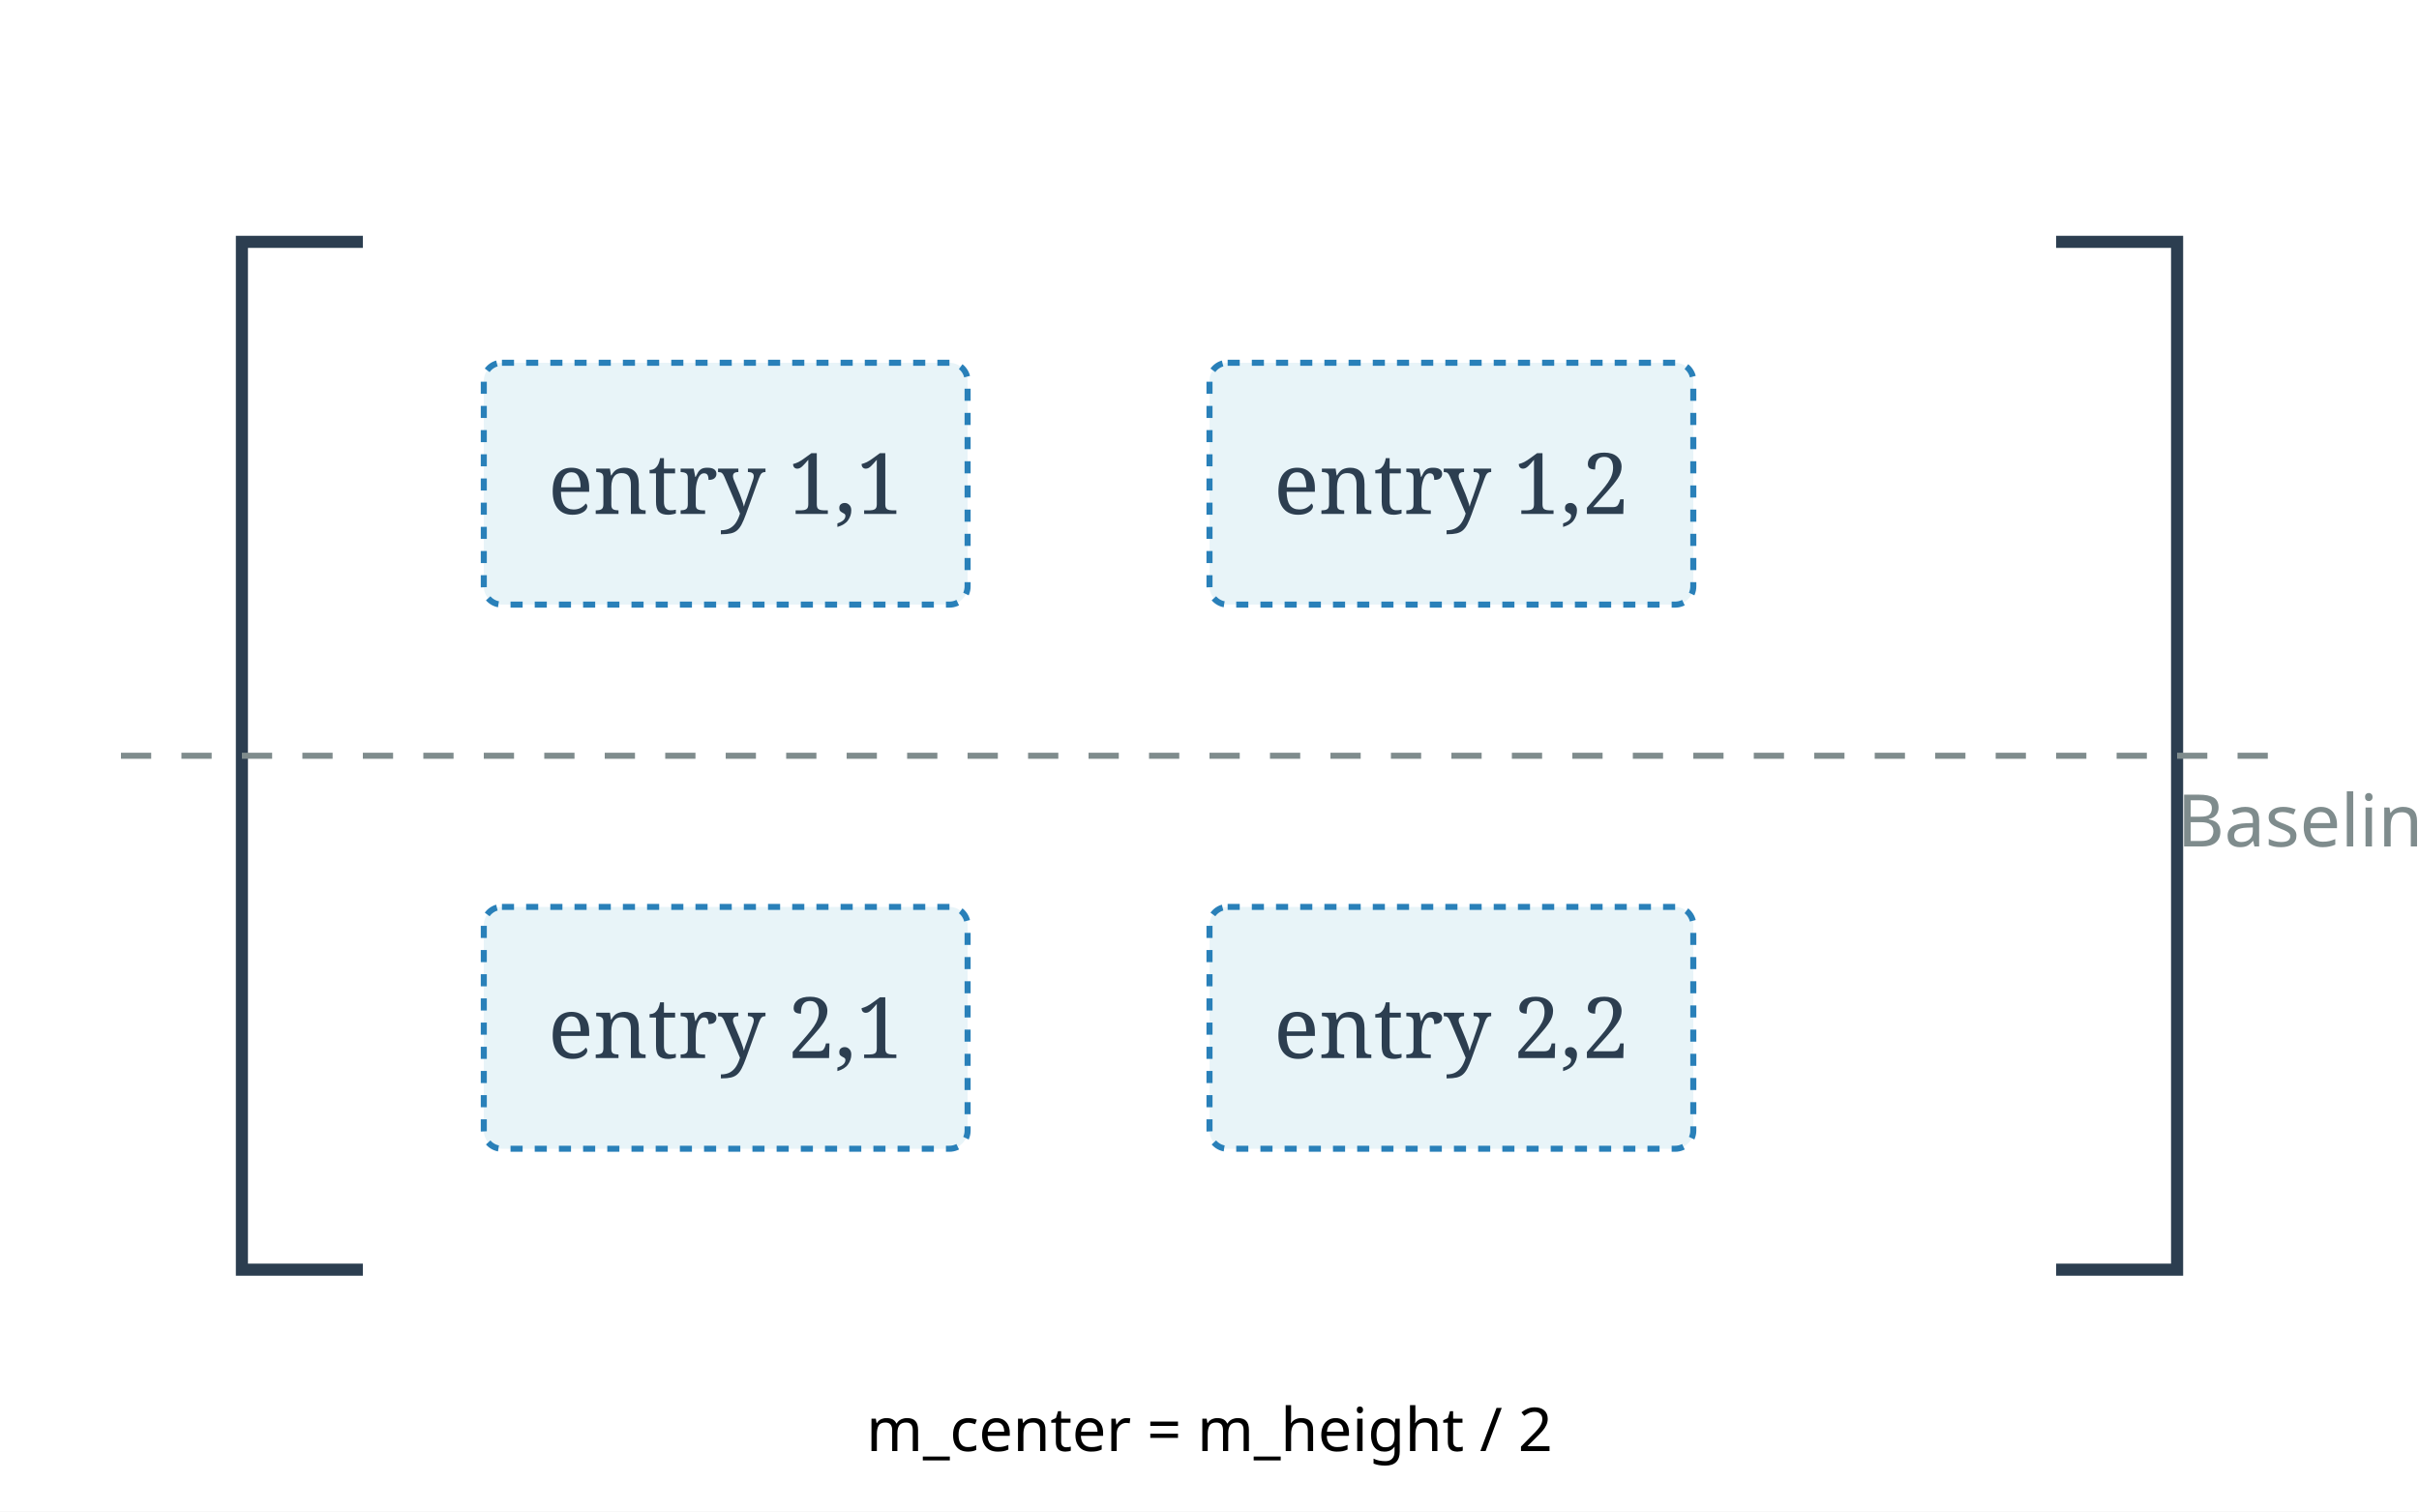
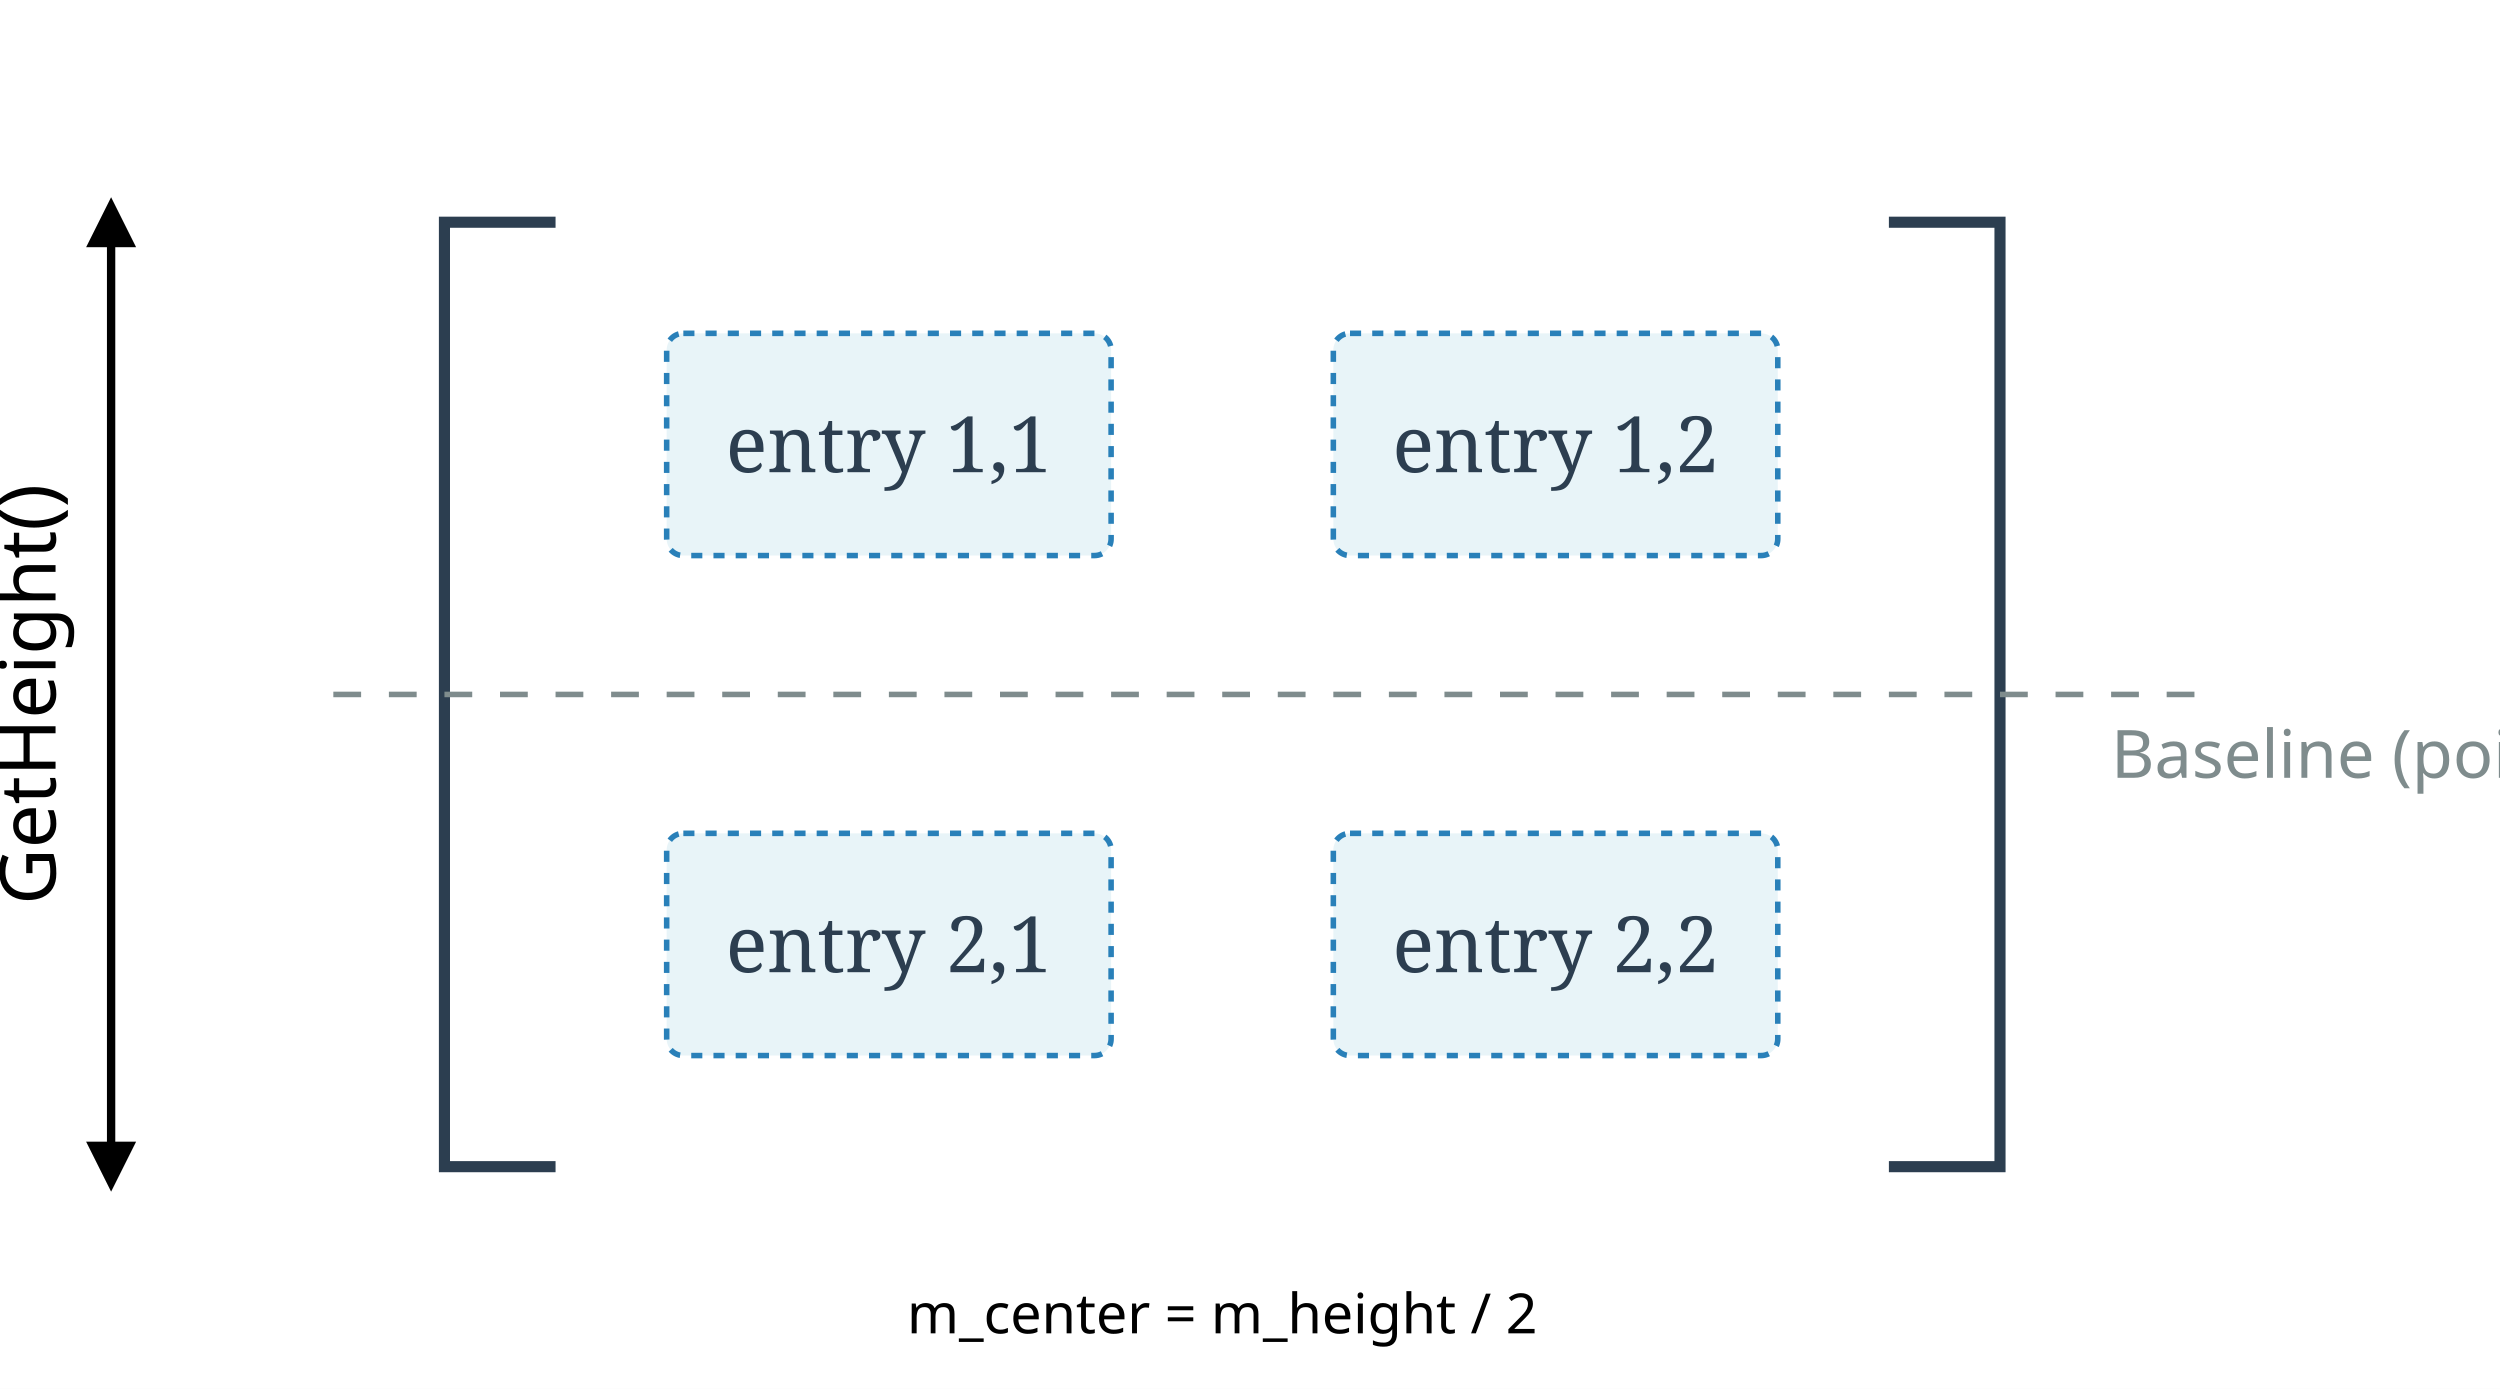
- <svg xmlns="http://www.w3.org/2000/svg" width="400" height="250" viewBox="0 0 400 250">
+ <svg xmlns="http://www.w3.org/2000/svg" width="450" height="250" viewBox="0 0 450 250">
+   <defs>
+     <marker id="arrow" viewBox="0 0 10 10" refX="5" refY="5" markerWidth="6" markerHeight="6" orient="auto-start-reverse">
+       <path d="M 0 0 L 10 5 L 0 10 z" />
+     </marker>
+   </defs>
  <rect width="100%" height="100%" fill="white" />
-   <path d="M 60 40 L 40 40 L 40 210 L 60 210" fill="none" stroke="#2c3e50" stroke-width="2" />
+   <path d="M 100 40 L 80 40 L 80 210 L 100 210" fill="none" stroke="#2c3e50" stroke-width="2" />
  <path d="M 340 40 L 360 40 L 360 210 L 340 210" fill="none" stroke="#2c3e50" stroke-width="2" />
-   <rect x="80" y="60" width="80" height="40" rx="3" fill="#e8f4f8" stroke="#2980b9" stroke-width="1" stroke-dasharray="2,2" />
-   <rect x="200" y="60" width="80" height="40" rx="3" fill="#e8f4f8" stroke="#2980b9" stroke-width="1" stroke-dasharray="2,2" />
-   <rect x="80" y="150" width="80" height="40" rx="3" fill="#e8f4f8" stroke="#2980b9" stroke-width="1" stroke-dasharray="2,2" />
-   <rect x="200" y="150" width="80" height="40" rx="3" fill="#e8f4f8" stroke="#2980b9" stroke-width="1" stroke-dasharray="2,2" />
-   <text x="120" y="85" font-family="serif" font-size="14" text-anchor="middle" fill="#2c3e50">entry 1,1</text>
-   <text x="240" y="85" font-family="serif" font-size="14" text-anchor="middle" fill="#2c3e50">entry 1,2</text>
-   <text x="120" y="175" font-family="serif" font-size="14" text-anchor="middle" fill="#2c3e50">entry 2,1</text>
-   <text x="240" y="175" font-family="serif" font-size="14" text-anchor="middle" fill="#2c3e50">entry 2,2</text>
-   <line x1="20" y1="125" x2="380" y2="125" stroke="#7f8c8d" stroke-dasharray="5,5" />
-   <text x="360" y="140" font-family="sans-serif" font-size="12" fill="#7f8c8d">Baseline (point.y)</text>
-   <text x="200" y="240" font-family="sans-serif" font-size="10" fill="black" text-anchor="middle">m_center = m_height / 2</text>
+   <line x1="20" y1="40" x2="20" y2="210" stroke="black" stroke-width="1.5" marker-start="url(#arrow)" marker-end="url(#arrow)" />
+   <text x="10" y="125" font-family="sans-serif" font-size="14" text-anchor="middle" transform="rotate(-90 10,125)">GetHeight()</text>
+   <rect x="120" y="60" width="80" height="40" rx="3" fill="#e8f4f8" stroke="#2980b9" stroke-width="1" stroke-dasharray="2,2" />
+   <rect x="240" y="60" width="80" height="40" rx="3" fill="#e8f4f8" stroke="#2980b9" stroke-width="1" stroke-dasharray="2,2" />
+   <rect x="120" y="150" width="80" height="40" rx="3" fill="#e8f4f8" stroke="#2980b9" stroke-width="1" stroke-dasharray="2,2" />
+   <rect x="240" y="150" width="80" height="40" rx="3" fill="#e8f4f8" stroke="#2980b9" stroke-width="1" stroke-dasharray="2,2" />
+   <text x="160" y="85" font-family="serif" font-size="14" text-anchor="middle" fill="#2c3e50">entry 1,1</text>
+   <text x="280" y="85" font-family="serif" font-size="14" text-anchor="middle" fill="#2c3e50">entry 1,2</text>
+   <text x="160" y="175" font-family="serif" font-size="14" text-anchor="middle" fill="#2c3e50">entry 2,1</text>
+   <text x="280" y="175" font-family="serif" font-size="14" text-anchor="middle" fill="#2c3e50">entry 2,2</text>
+   <line x1="60" y1="125" x2="400" y2="125" stroke="#7f8c8d" stroke-dasharray="5,5" />
+   <text x="380" y="140" font-family="sans-serif" font-size="12" fill="#7f8c8d">Baseline (point.y)</text>
+   <text x="220" y="240" font-family="sans-serif" font-size="10" fill="black" text-anchor="middle">m_center = m_height / 2</text>
</svg>
